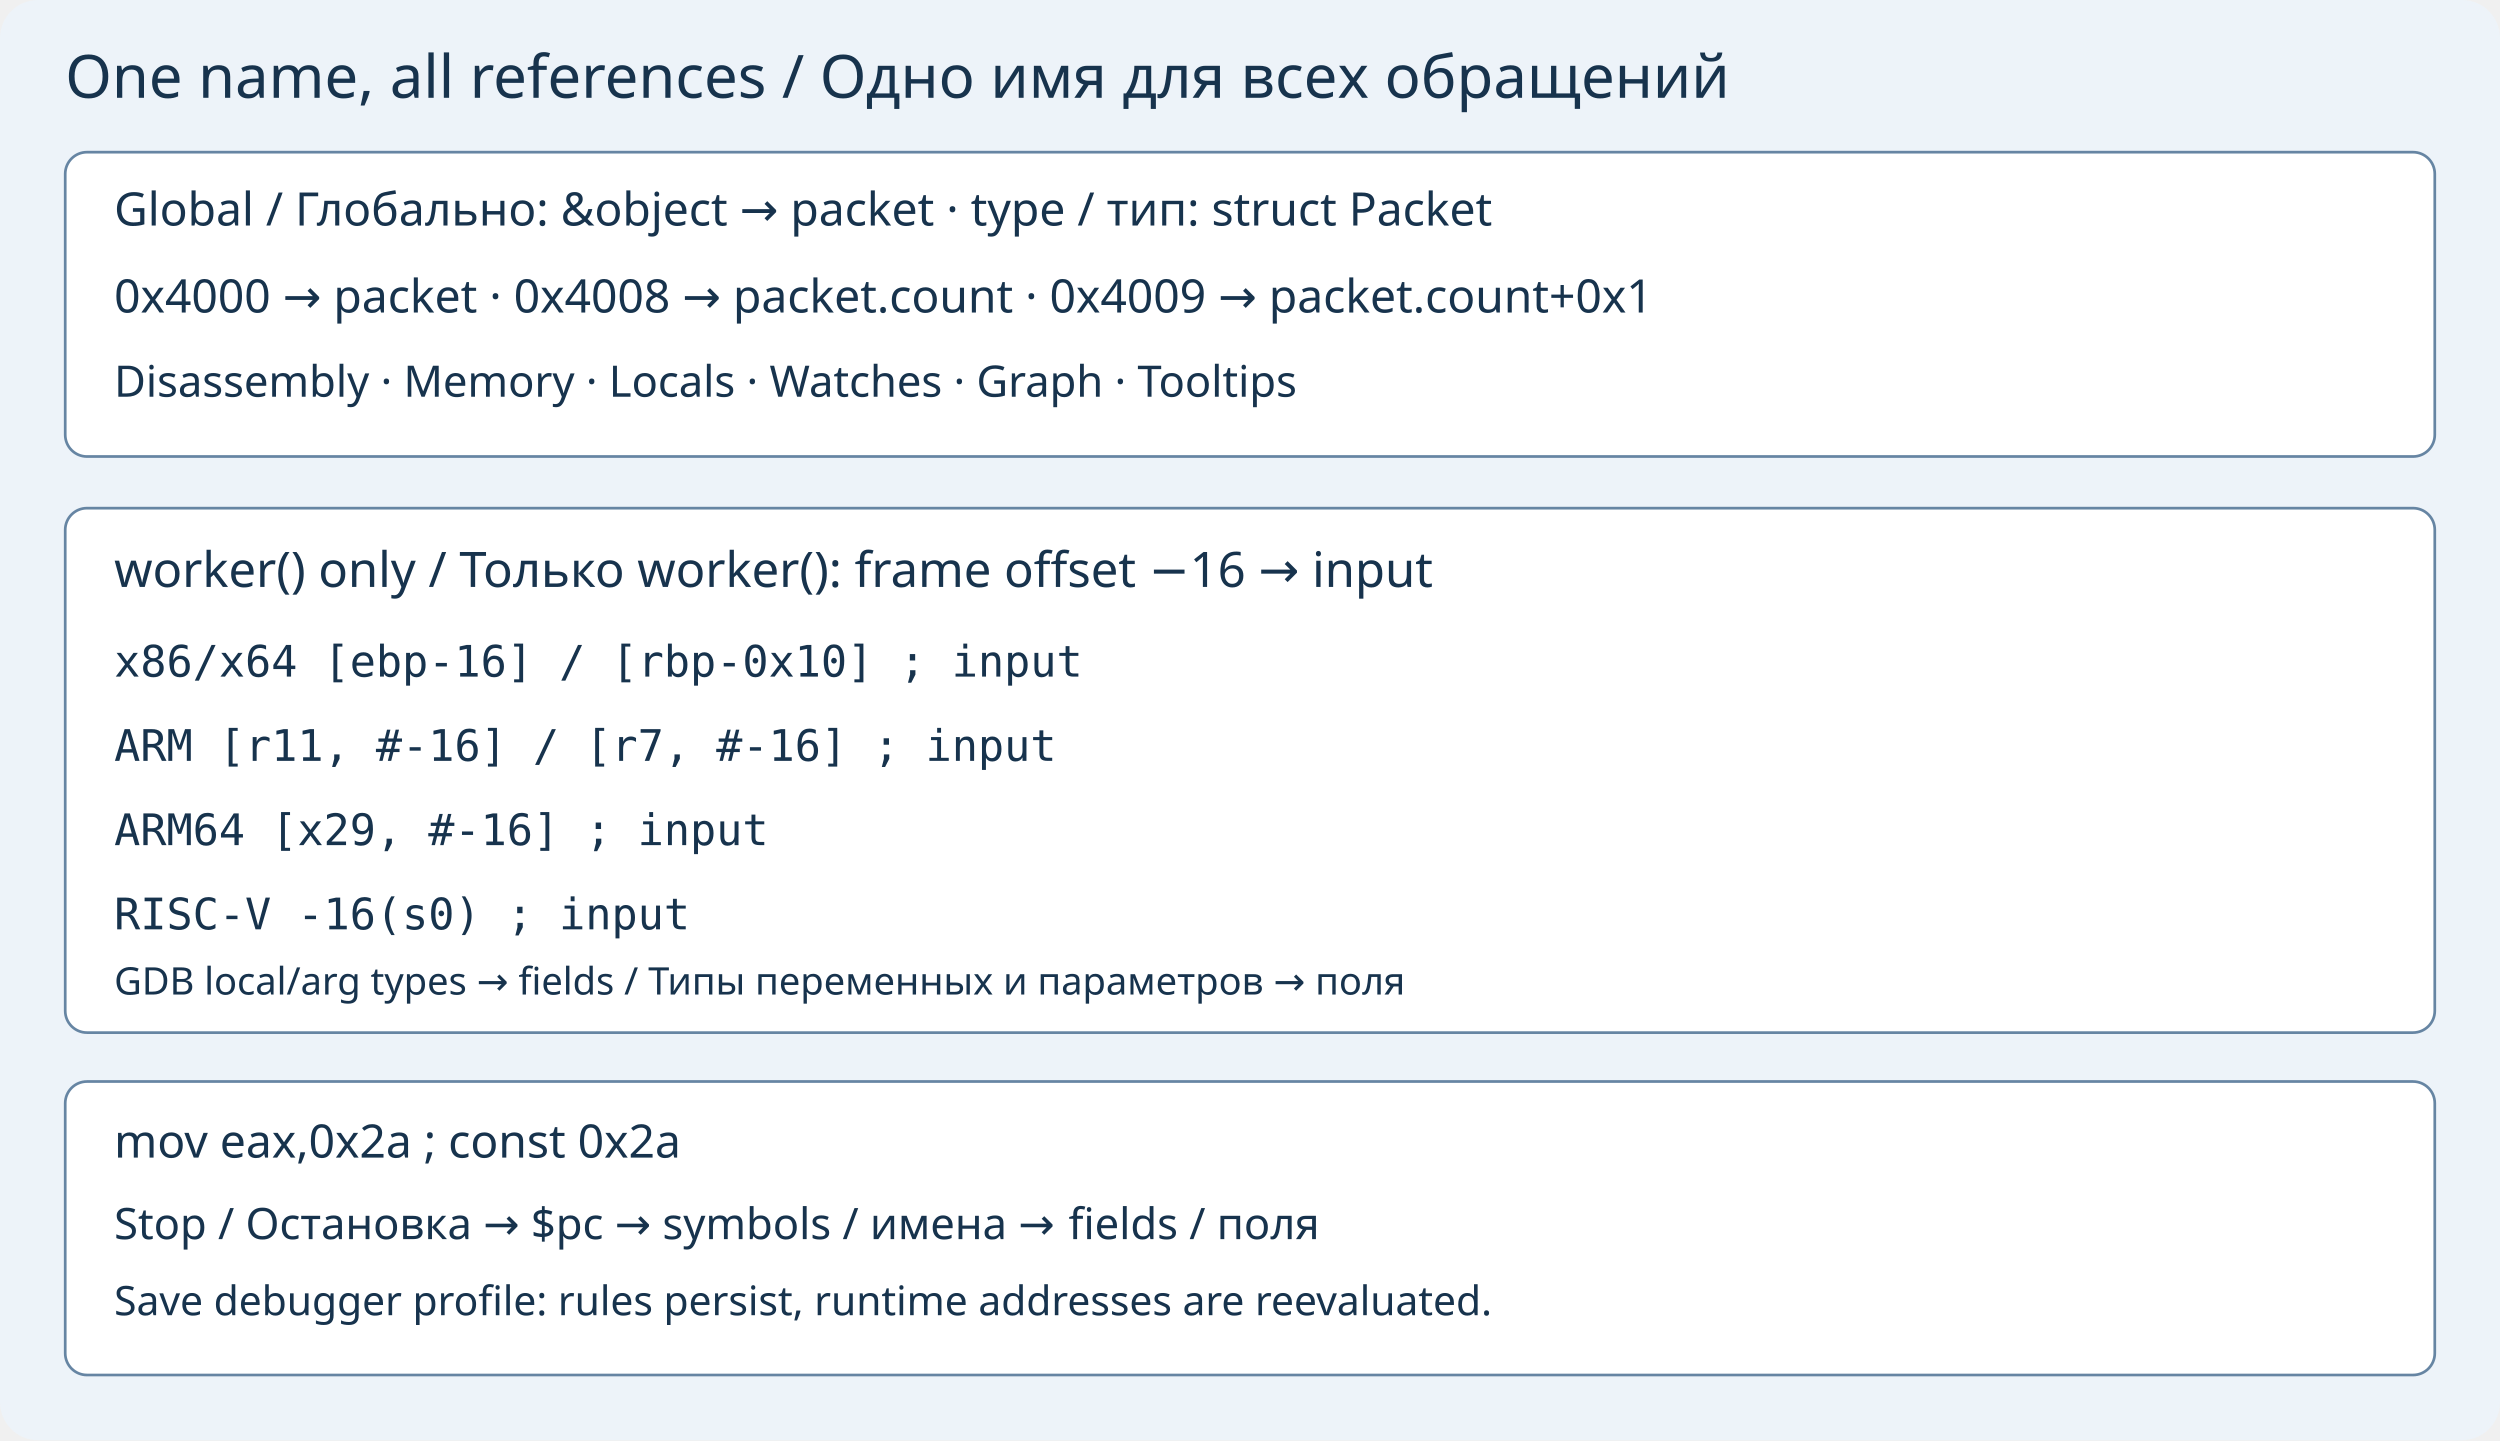
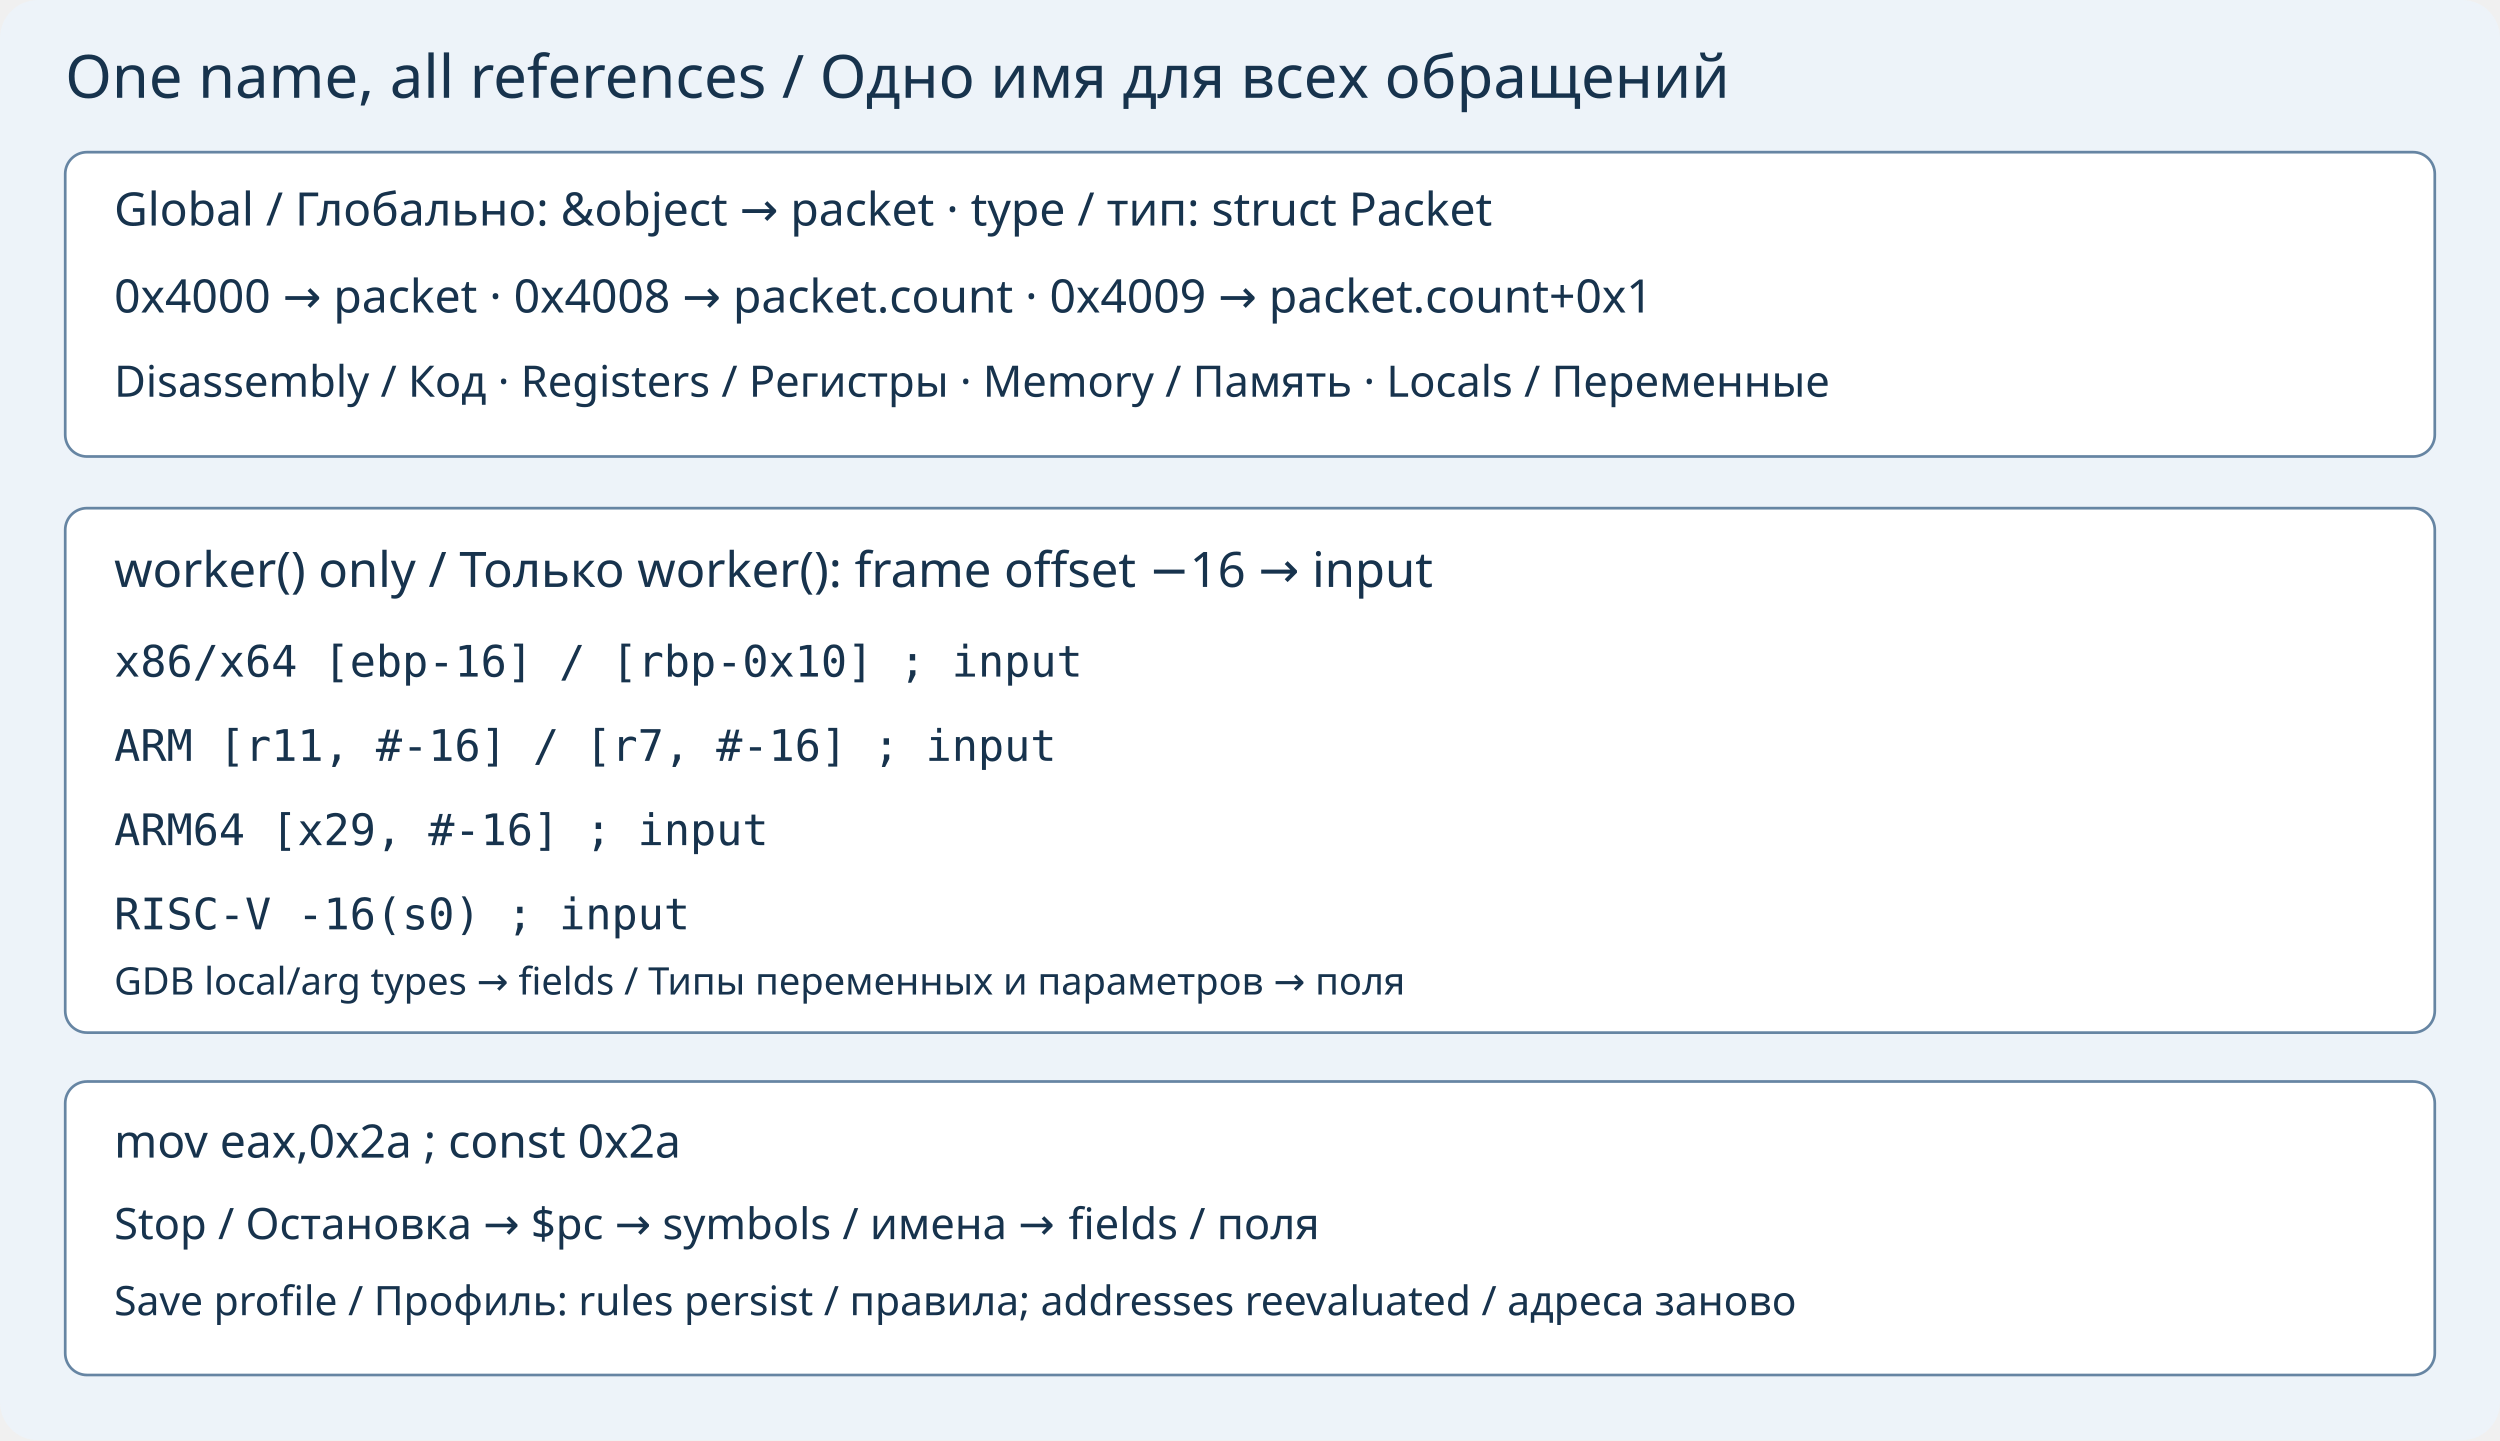
<svg xmlns="http://www.w3.org/2000/svg" width="920" height="530" viewBox="0 0 920 530" role="img" aria-labelledby="title desc">
  <rect width="920" height="530" rx="14" fill="#edf3f9" />
  <g font-family="sans-serif" fill="#17334d">
    <text x="24" y="36" font-size="22">One name, all references / Одно имя для всех обращений</text>
    <rect x="24" y="56" width="872" height="112" rx="8" fill="#fff" stroke="#6685a3" />
    <text x="42" y="83" font-size="17">Global / Глобально: &amp;object → packet · type / тип: struct Packet</text>
    <text x="42" y="115" font-size="17">0x4000 → packet · 0x4008 → packet.count · 0x4009 → packet.count+0x1</text>
-     <text x="42" y="146" font-size="16">Disassembly · Memory · Locals · Watches · Graph · Tooltips</text>
+     <text x="42" y="146" font-size="16">Disassembly / Код · Registers / Регистры · Memory / Память · Locals / Переменные</text>
    <rect x="24" y="187" width="872" height="193" rx="8" fill="#fff" stroke="#6685a3" />
    <text x="42" y="216" font-size="18">worker() only / Только worker(): frame offset −16 → input</text>
    <g font-family="monospace" font-size="16">
      <text x="42" y="249">x86/x64   [ebp-16] / [rbp-0x10]     ; input</text>
      <text x="42" y="280">ARM       [r11, #-16] / [r7, #-16]  ; input</text>
      <text x="42" y="311">ARM64     [x29, #-16]              ; input</text>
      <text x="42" y="342">RISC-V    -16(s0)                 ; input</text>
    </g>
    <text x="42" y="366" font-size="14">GDB local/arg types → fields / Типы переменных и параметров → поля</text>
    <rect x="24" y="398" width="872" height="108" rx="8" fill="#fff" stroke="#6685a3" />
    <text x="42" y="426" font-size="17">mov eax,0x2a  ; const 0x2a</text>
    <text x="42" y="456" font-size="16">Stop / Остановка → $pc → symbols / имена → fields / поля</text>
-     <text x="42" y="484" font-size="15">Save debugger profile: rules persist, runtime addresses are reevaluated.</text>
+     <text x="42" y="484" font-size="15">Save profile / Профиль: rules persist / правила; addresses reevaluated / адреса заново</text>
  </g>
</svg>
